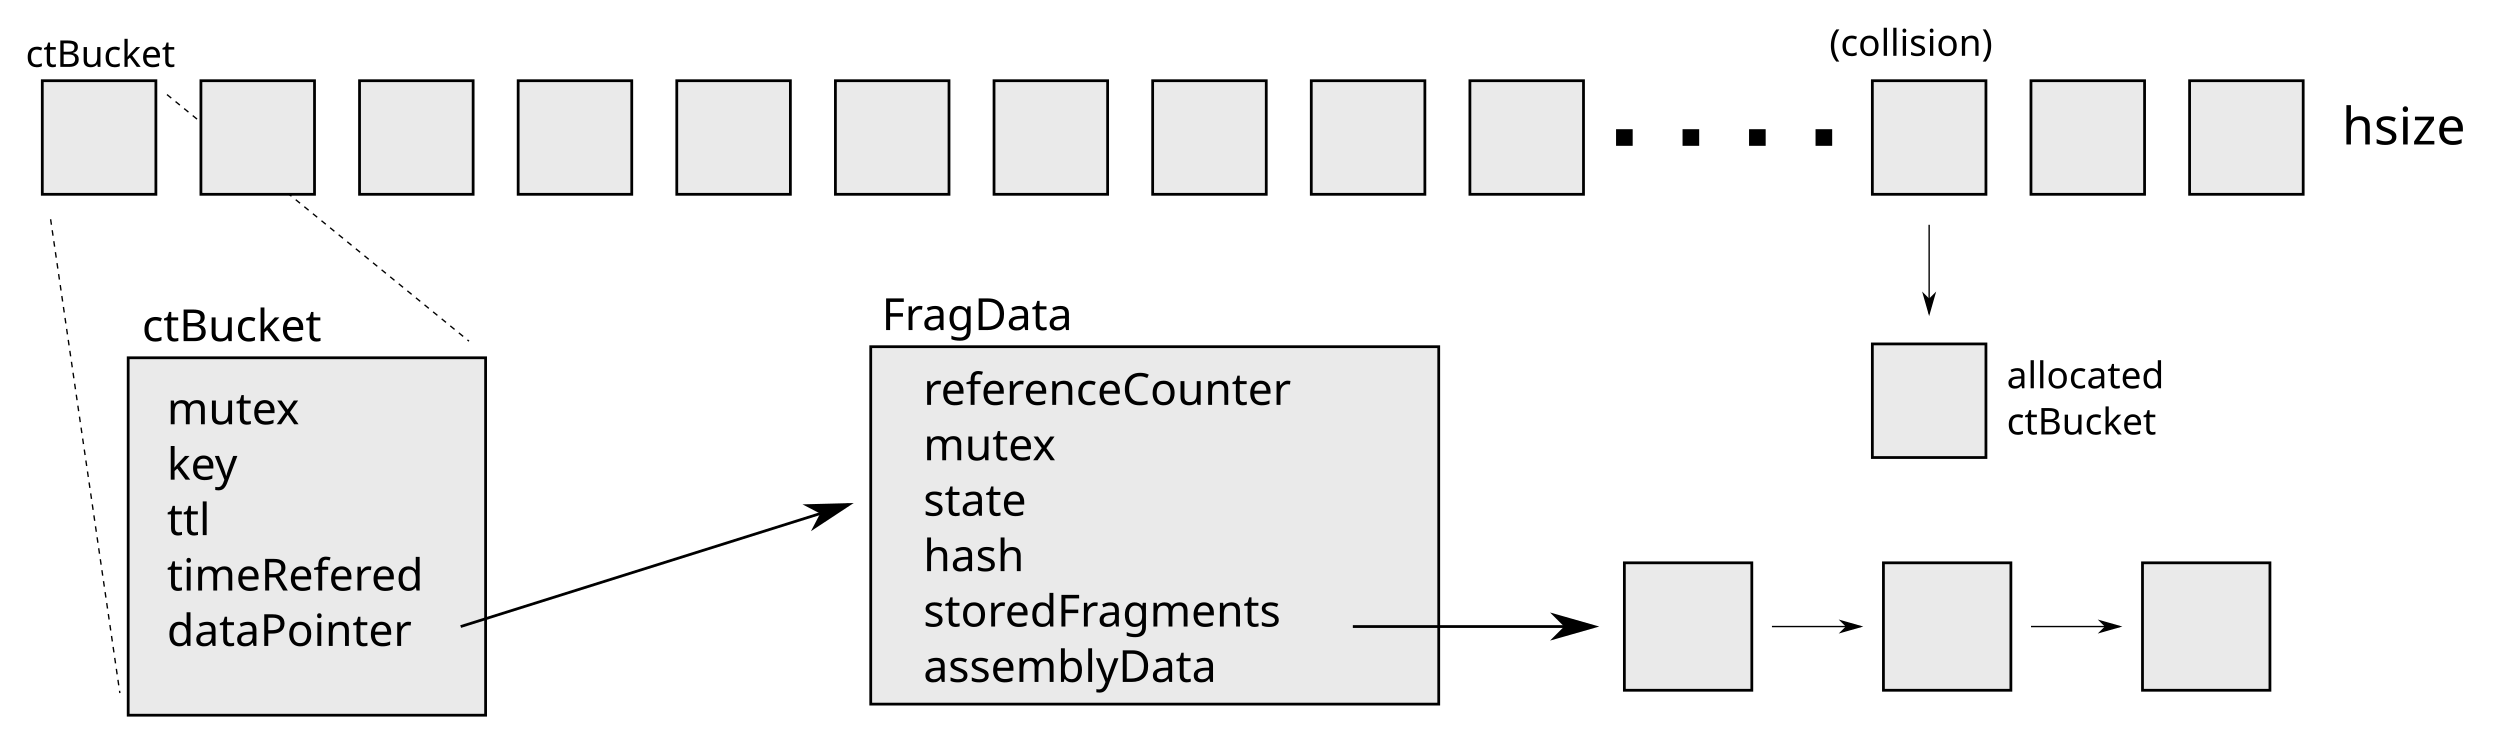
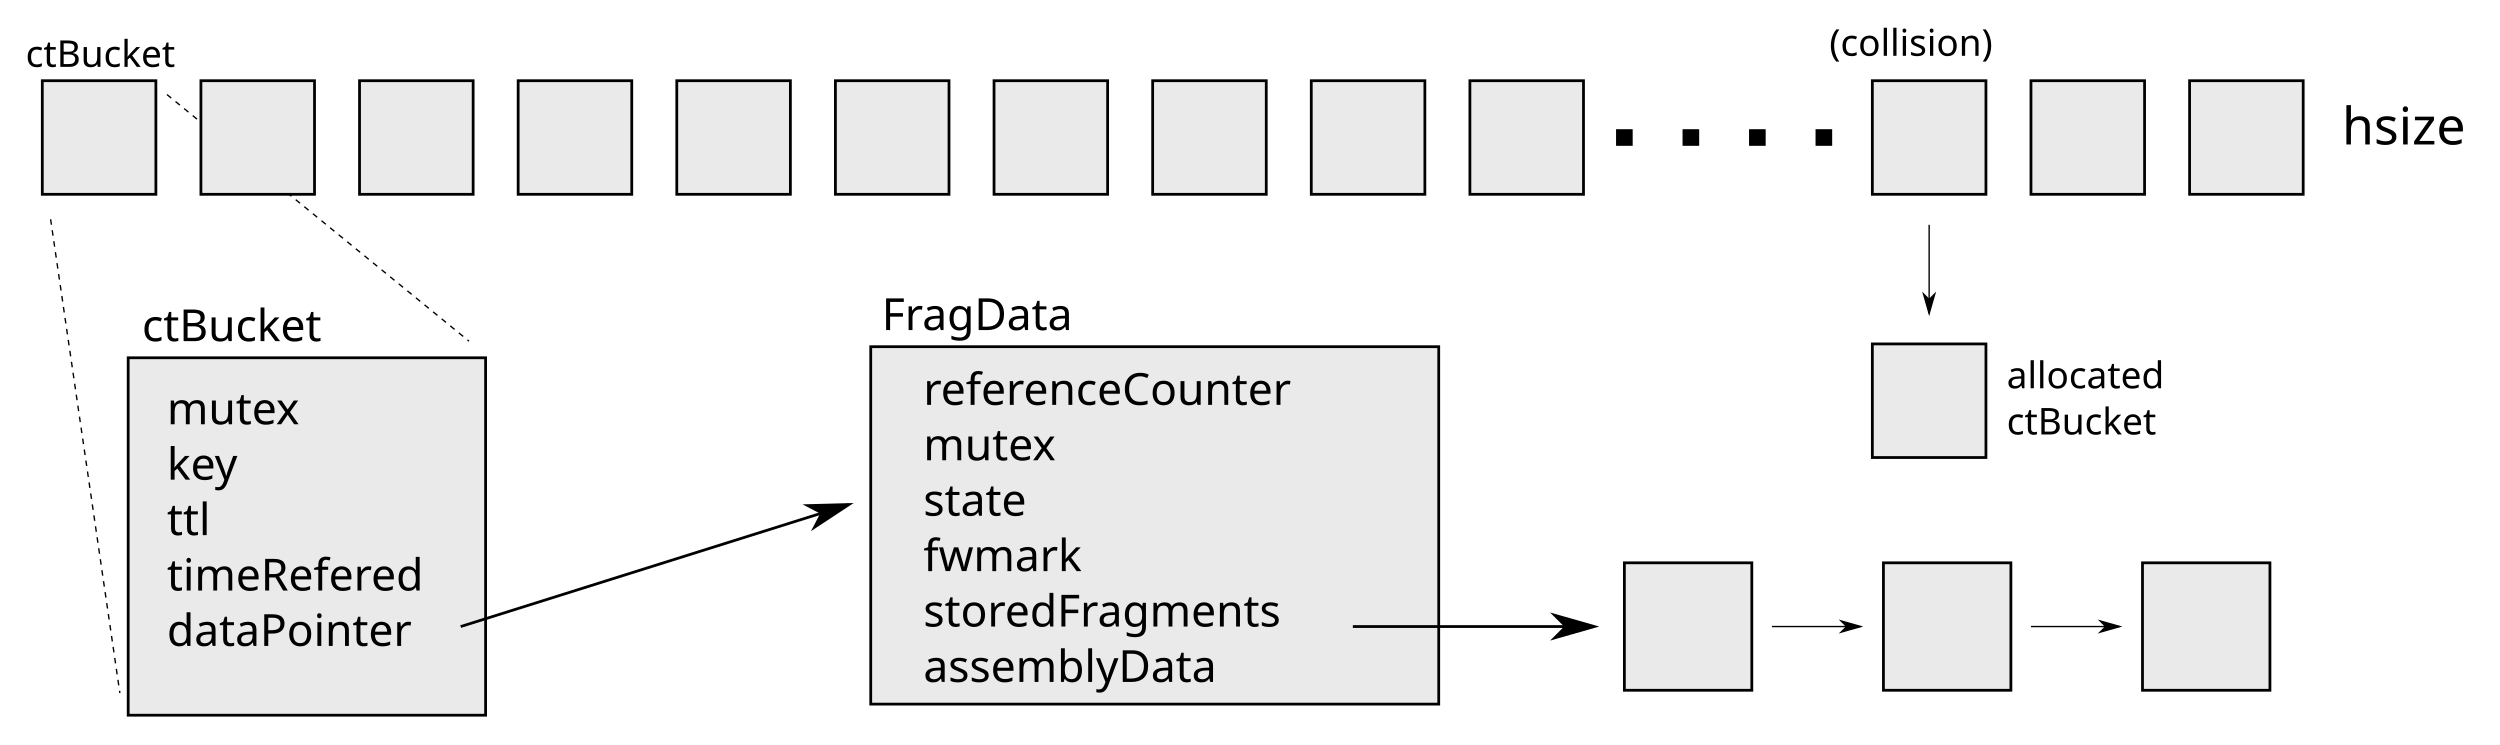
<svg xmlns="http://www.w3.org/2000/svg" xmlns:xlink="http://www.w3.org/1999/xlink" width="902.296" height="268.63" viewBox="0 0 902.296 268.63" version="1.1" id="SVGRoot">
  <defs id="defs3737">
    <marker orient="auto" refY="0" refX="0" id="marker4336" style="overflow:visible">
      <path id="path4334" d="M 0,0 5,-5 -12.5,0 5,5 Z" style="fill:#000000;fill-opacity:1;fill-rule:evenodd;stroke:#000000;stroke-width:1pt;stroke-opacity:1" transform="matrix(-0.8,0,0,-0.8,-10,0)" />
    </marker>
    <marker style="overflow:visible" id="marker1190" refX="0" refY="0" orient="auto">
      <path transform="matrix(-0.8,0,0,-0.8,-10,0)" style="fill:#000000;fill-opacity:1;fill-rule:evenodd;stroke:#000000;stroke-width:1pt;stroke-opacity:1" d="M 0,0 5,-5 -12.5,0 5,5 Z" id="path1188" />
    </marker>
    <marker style="overflow:visible" id="marker1284" refX="0" refY="0" orient="auto">
      <path transform="matrix(-0.8,0,0,-0.8,-10,0)" style="fill:#000000;fill-opacity:1;fill-rule:evenodd;stroke:#000000;stroke-width:1pt;stroke-opacity:1" d="M 0,0 5,-5 -12.5,0 5,5 Z" id="path1282" />
    </marker>
    <marker style="overflow:visible" id="marker1203" refX="0" refY="0" orient="auto">
      <path transform="matrix(-0.8,0,0,-0.8,-10,0)" style="fill:#000000;fill-opacity:1;fill-rule:evenodd;stroke:#000000;stroke-width:1pt;stroke-opacity:1" d="M 0,0 5,-5 -12.5,0 5,5 Z" id="path1201" />
    </marker>
    <marker orient="auto" refY="0" refX="0" id="marker5317" style="overflow:visible">
      <path id="path5315" d="m -2.5,-1 c 0,2.76 -2.24,5 -5,5 -2.76,0 -5,-2.24 -5,-5 0,-2.76 2.24,-5 5,-5 2.76,0 5,2.24 5,5 z" style="fill:#000000;fill-opacity:1;fill-rule:evenodd;stroke:#000000;stroke-width:1pt;stroke-opacity:1" transform="matrix(0.8,0,0,0.8,5.92,0.8)" />
    </marker>
    <marker orient="auto" refY="0" refX="0" id="Arrow1Lend-3" style="overflow:visible">
      <path id="path870-6" d="M 0,0 5,-5 -12.5,0 5,5 Z" style="fill:#000000;fill-opacity:1;fill-rule:evenodd;stroke:#000000;stroke-width:1pt;stroke-opacity:1" transform="matrix(-0.8,0,0,-0.8,-10,0)" />
    </marker>
    <marker orient="auto" refY="0" refX="0" id="Arrow1Lend-5" style="overflow:visible">
      <path id="path870-3" d="M 0,0 5,-5 -12.5,0 5,5 Z" style="fill:#000000;fill-opacity:1;fill-rule:evenodd;stroke:#000000;stroke-width:1pt;stroke-opacity:1" transform="matrix(-0.8,0,0,-0.8,-10,0)" />
    </marker>
  </defs>
  <g id="layer1" transform="translate(-102.2357,-184.3698)">
    <rect style="opacity:1;vector-effect:none;fill:#eaeaea;fill-opacity:1;stroke:#000000;stroke-width:1;stroke-linecap:butt;stroke-linejoin:miter;stroke-miterlimit:4;stroke-dasharray:none;stroke-dashoffset:0;stroke-opacity:1;marker:none" id="rect944" width="41" height="41" x="835.25" y="213.5" />
    <use x="0" y="0" xlink:href="#rect944" id="use946" transform="translate(-57.25)" width="100%" height="100%" />
    <use x="0" y="0" xlink:href="#use946" id="use948" transform="translate(-145.25)" width="100%" height="100%" />
    <use x="0" y="0" xlink:href="#use948" id="use950" transform="translate(-57.25)" width="100%" height="100%" />
    <use x="0" y="0" xlink:href="#use950" id="use952" transform="translate(-57.25)" width="100%" height="100%" />
    <use x="0" y="0" xlink:href="#use952" id="use954" transform="translate(-57.25)" width="100%" height="100%" />
    <use x="0" y="0" xlink:href="#use954" id="use956" transform="translate(-57.25)" width="100%" height="100%" />
    <use x="0" y="0" xlink:href="#use956" id="use958" transform="translate(-57.25)" width="100%" height="100%" />
    <use x="0" y="0" xlink:href="#use958" id="use960" transform="translate(-57.25)" width="100%" height="100%" />
    <use x="0" y="0" xlink:href="#use960" id="use962" transform="translate(-57.25)" width="100%" height="100%" />
    <path style="fill:none;stroke:#000000;stroke-width:0.5;stroke-linecap:butt;stroke-linejoin:miter;stroke-miterlimit:4;stroke-dasharray:2, 2;stroke-dashoffset:0;stroke-opacity:1" d="m 162.5,218.5 109,89" id="path996" />
    <use x="0" y="0" xlink:href="#use962" id="use964" transform="translate(-57.25)" width="100%" height="100%" />
    <use x="0" y="0" xlink:href="#use964" id="use966" transform="translate(-57.25)" width="100%" height="100%" />
    <use x="0" y="0" xlink:href="#use966" id="use968" transform="translate(775)" width="100%" height="100%" />
    <path style="fill:none;stroke:#000000;stroke-width:6;stroke-linecap:butt;stroke-linejoin:miter;stroke-miterlimit:4;stroke-dasharray:6, 18;stroke-dashoffset:0;stroke-opacity:1" d="m 685.5,234 h 83" id="path970" />
    <text xml:space="preserve" style="font-style:normal;font-weight:normal;font-size:18.667px;line-height:1.25;font-family:sans-serif;letter-spacing:0px;word-spacing:0px;fill:#000000;fill-opacity:1;stroke:none" x="947.5" y="236.5" id="text974">
      <tspan id="tspan972" x="947.5" y="236.5">hsize</tspan>
    </text>
    <rect style="opacity:1;vector-effect:none;fill:#eaeaea;fill-opacity:1;stroke:#000000;stroke-width:1;stroke-linecap:butt;stroke-linejoin:miter;stroke-miterlimit:4;stroke-dasharray:none;stroke-dashoffset:0;stroke-opacity:1;marker:none" id="rect976" width="129" height="129" x="148.5" y="313.5" />
    <text xml:space="preserve" style="font-style:normal;font-weight:normal;font-size:13.333px;line-height:1.25;font-family:sans-serif;letter-spacing:0px;word-spacing:0px;fill:#000000;fill-opacity:1;stroke:none" x="111.5" y="208.5" id="text980">
      <tspan id="tspan978" x="111.5" y="208.5">ctBucket</tspan>
    </text>
    <text xml:space="preserve" style="font-style:normal;font-weight:normal;font-size:16px;line-height:1.25;font-family:sans-serif;letter-spacing:0px;word-spacing:0px;fill:#000000;fill-opacity:1;stroke:none" x="162.5" y="337.5" id="text984">
      <tspan id="tspan982" x="162.5" y="337.5">mutex</tspan>
      <tspan x="162.5" y="357.5" id="tspan986">key</tspan>
      <tspan x="162.5" y="377.5" id="tspan988">ttl</tspan>
      <tspan x="162.5" y="397.5" id="tspan990">timeRefered</tspan>
      <tspan x="162.5" y="417.5" id="tspan992">dataPointer</tspan>
    </text>
    <path style="opacity:1;vector-effect:none;fill:none;fill-opacity:1;stroke:#000000;stroke-width:0.5;stroke-linecap:butt;stroke-linejoin:miter;stroke-miterlimit:4;stroke-dasharray:2, 2;stroke-dashoffset:0;stroke-opacity:1" d="m 120.5,263.5 25,171" id="path994" />
    <rect style="opacity:1;vector-effect:none;fill:#eaeaea;fill-opacity:1;stroke:#000000;stroke-width:1;stroke-linecap:butt;stroke-linejoin:miter;stroke-miterlimit:4;stroke-dasharray:none;stroke-dashoffset:0;stroke-opacity:1;marker:none" id="rect1012" width="205" height="129" x="416.5" y="309.5" />
    <text xml:space="preserve" style="font-style:normal;font-weight:normal;font-size:16px;line-height:1.25;font-family:sans-serif;letter-spacing:0px;word-spacing:0px;fill:#000000;fill-opacity:1;stroke:none" x="420.5" y="303.5" id="text1084">
      <tspan id="tspan1082" x="420.5" y="303.5">FragData</tspan>
    </text>
    <text xml:space="preserve" style="font-style:normal;font-weight:normal;font-size:18.667px;line-height:1.25;font-family:sans-serif;letter-spacing:0px;word-spacing:0px;fill:#000000;fill-opacity:1;stroke:none" x="870.5" y="310.5" id="text1088">
      <tspan id="tspan1086" x="870.5" y="327.016" />
    </text>
    <path style="fill:none;stroke:#000000;stroke-width:1px;stroke-linecap:butt;stroke-linejoin:miter;stroke-opacity:1;marker-end:url(#marker1284)" d="m 268.5,410.5 140,-44" id="path1090" />
    <text xml:space="preserve" style="font-style:normal;font-weight:normal;font-size:16px;line-height:1.25;font-family:sans-serif;letter-spacing:0px;word-spacing:0px;fill:#000000;fill-opacity:1;stroke:none" x="435.5" y="330.5" id="text1106">
      <tspan x="435.5" y="330.5" id="tspan1108">referenceCounter</tspan>
      <tspan x="435.5" y="350.5" id="tspan926">mutex</tspan>
      <tspan x="435.5" y="370.5" id="tspan1110">state</tspan>
-       <tspan x="435.5" y="390.5" id="tspan4420">hash</tspan>
+       <tspan x="435.5" y="390.5" id="tspan4420">fwmark</tspan>
      <tspan x="435.5" y="410.5" id="tspan1116">storedFragments</tspan>
      <tspan x="435.5" y="430.5" id="tspan1114">assemblyData</tspan>
    </text>
    <rect style="opacity:1;vector-effect:none;fill:#eaeaea;fill-opacity:1;stroke:#000000;stroke-width:1;stroke-linecap:butt;stroke-linejoin:miter;stroke-miterlimit:4;stroke-dasharray:none;stroke-dashoffset:0;stroke-opacity:1;marker:none" id="rect1118" width="46" height="46" x="782" y="387.5" />
    <use x="0" y="0" xlink:href="#rect1118" id="use1120" transform="translate(-93.5)" width="100%" height="100%" />
    <use x="0" y="0" xlink:href="#use1120" id="use1122" transform="translate(187)" width="100%" height="100%" />
    <path style="fill:none;stroke:#000000;stroke-width:0.5;stroke-linecap:butt;stroke-linejoin:miter;stroke-miterlimit:4;stroke-dasharray:none;stroke-opacity:1;marker-end:url(#marker4336)" d="m 741.765,410.5 h 32" id="path1124" />
    <use x="0" y="0" xlink:href="#path1124" id="use1184" transform="translate(93.5)" width="100%" height="100%" />
    <path style="fill:none;stroke:#000000;stroke-width:1px;stroke-linecap:butt;stroke-linejoin:miter;stroke-opacity:1;marker-end:url(#marker1190)" d="m 590.5,410.5 h 87" id="path1186" />
    <use x="0" y="0" xlink:href="#use946" id="use1258" transform="translate(0,95)" width="100%" height="100%" />
    <use x="0" y="0" xlink:href="#path1124" id="use4344" transform="rotate(90,842.6323,366.3677)" width="100%" height="100%" />
    <text id="text4406" y="324.5" x="826.5" style="font-style:normal;font-weight:normal;font-size:13.333px;line-height:1.25;font-family:sans-serif;letter-spacing:0px;word-spacing:0px;fill:#000000;fill-opacity:1;stroke:none" xml:space="preserve">
      <tspan y="324.5" x="826.5" id="tspan4404">allocated</tspan>
      <tspan y="341.167" x="826.5" id="tspan4408">ctBucket</tspan>
    </text>
    <text xml:space="preserve" style="font-style:normal;font-weight:normal;font-size:13.333px;line-height:1.25;font-family:sans-serif;letter-spacing:0px;word-spacing:0px;fill:#000000;fill-opacity:1;stroke:none" x="762.5" y="204.5" id="text4412">
      <tspan id="tspan4410" x="762.5" y="204.5">(collision)</tspan>
    </text>
    <text id="text4416" y="307.5" x="153.5" style="font-style:normal;font-weight:normal;font-size:16px;line-height:1.25;font-family:sans-serif;letter-spacing:0px;word-spacing:0px;fill:#000000;fill-opacity:1;stroke:none" xml:space="preserve">
      <tspan y="307.5" x="153.5" id="tspan4414">ctBucket</tspan>
    </text>
  </g>
</svg>
